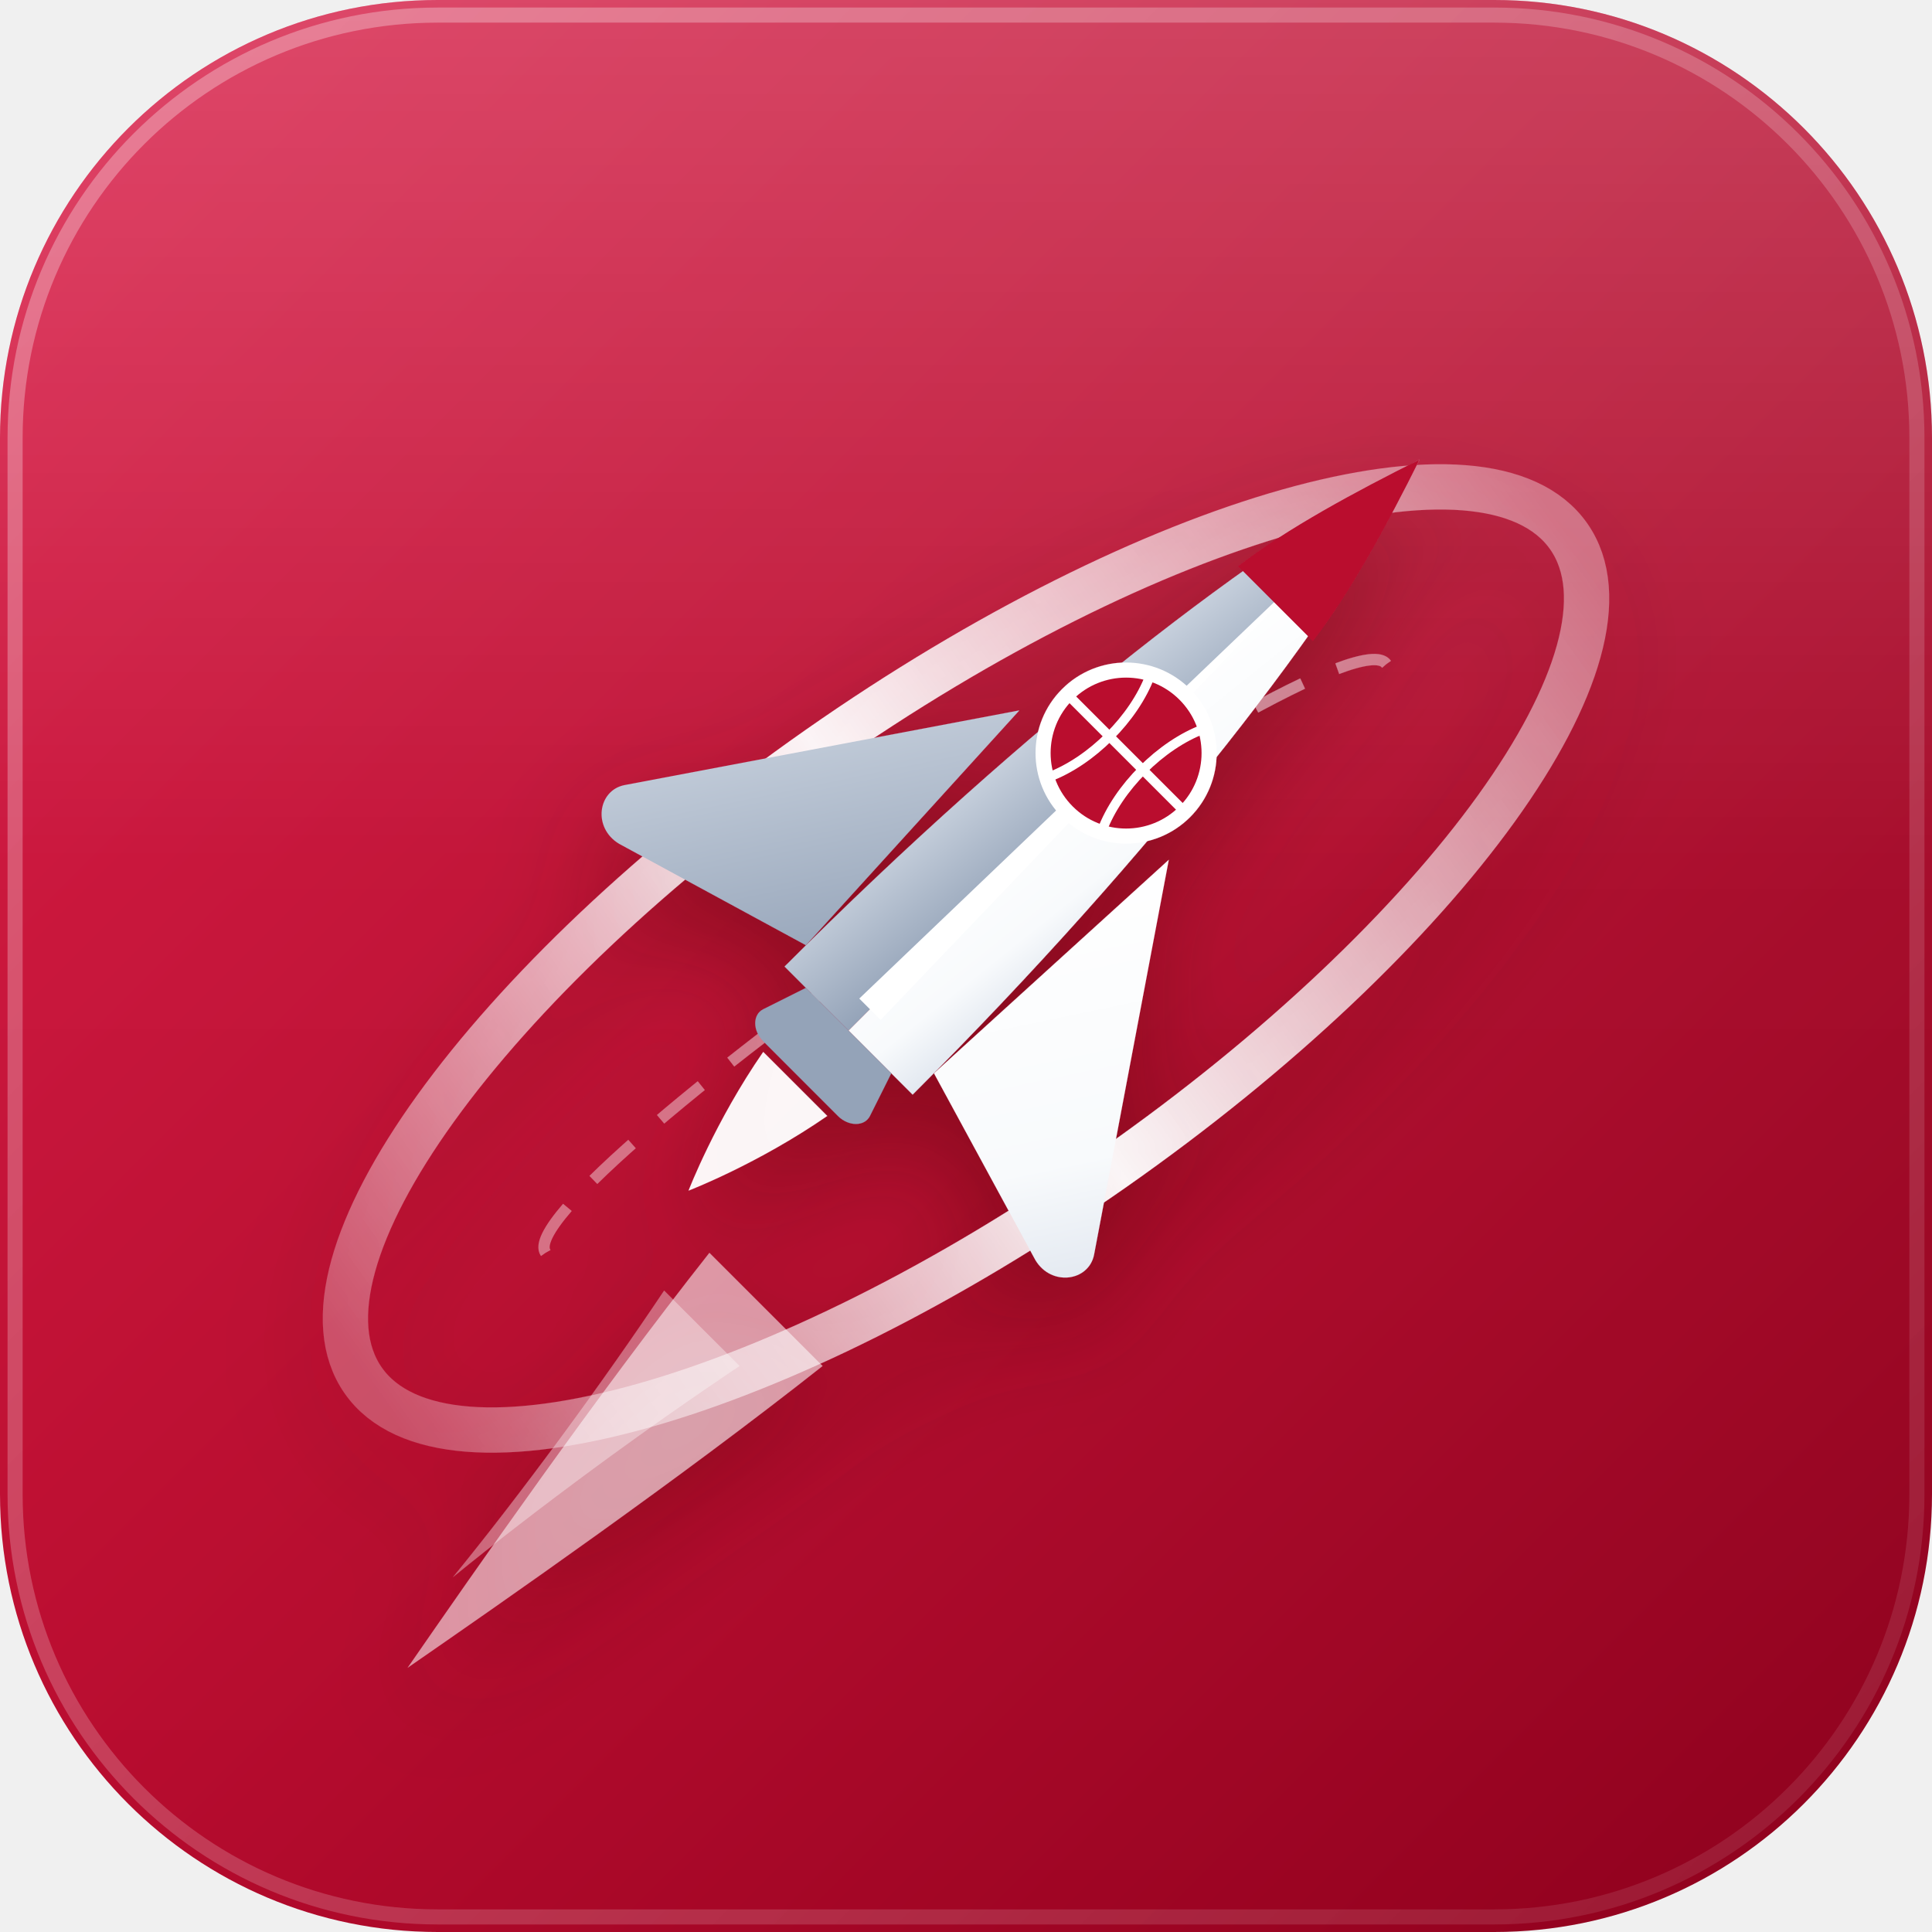
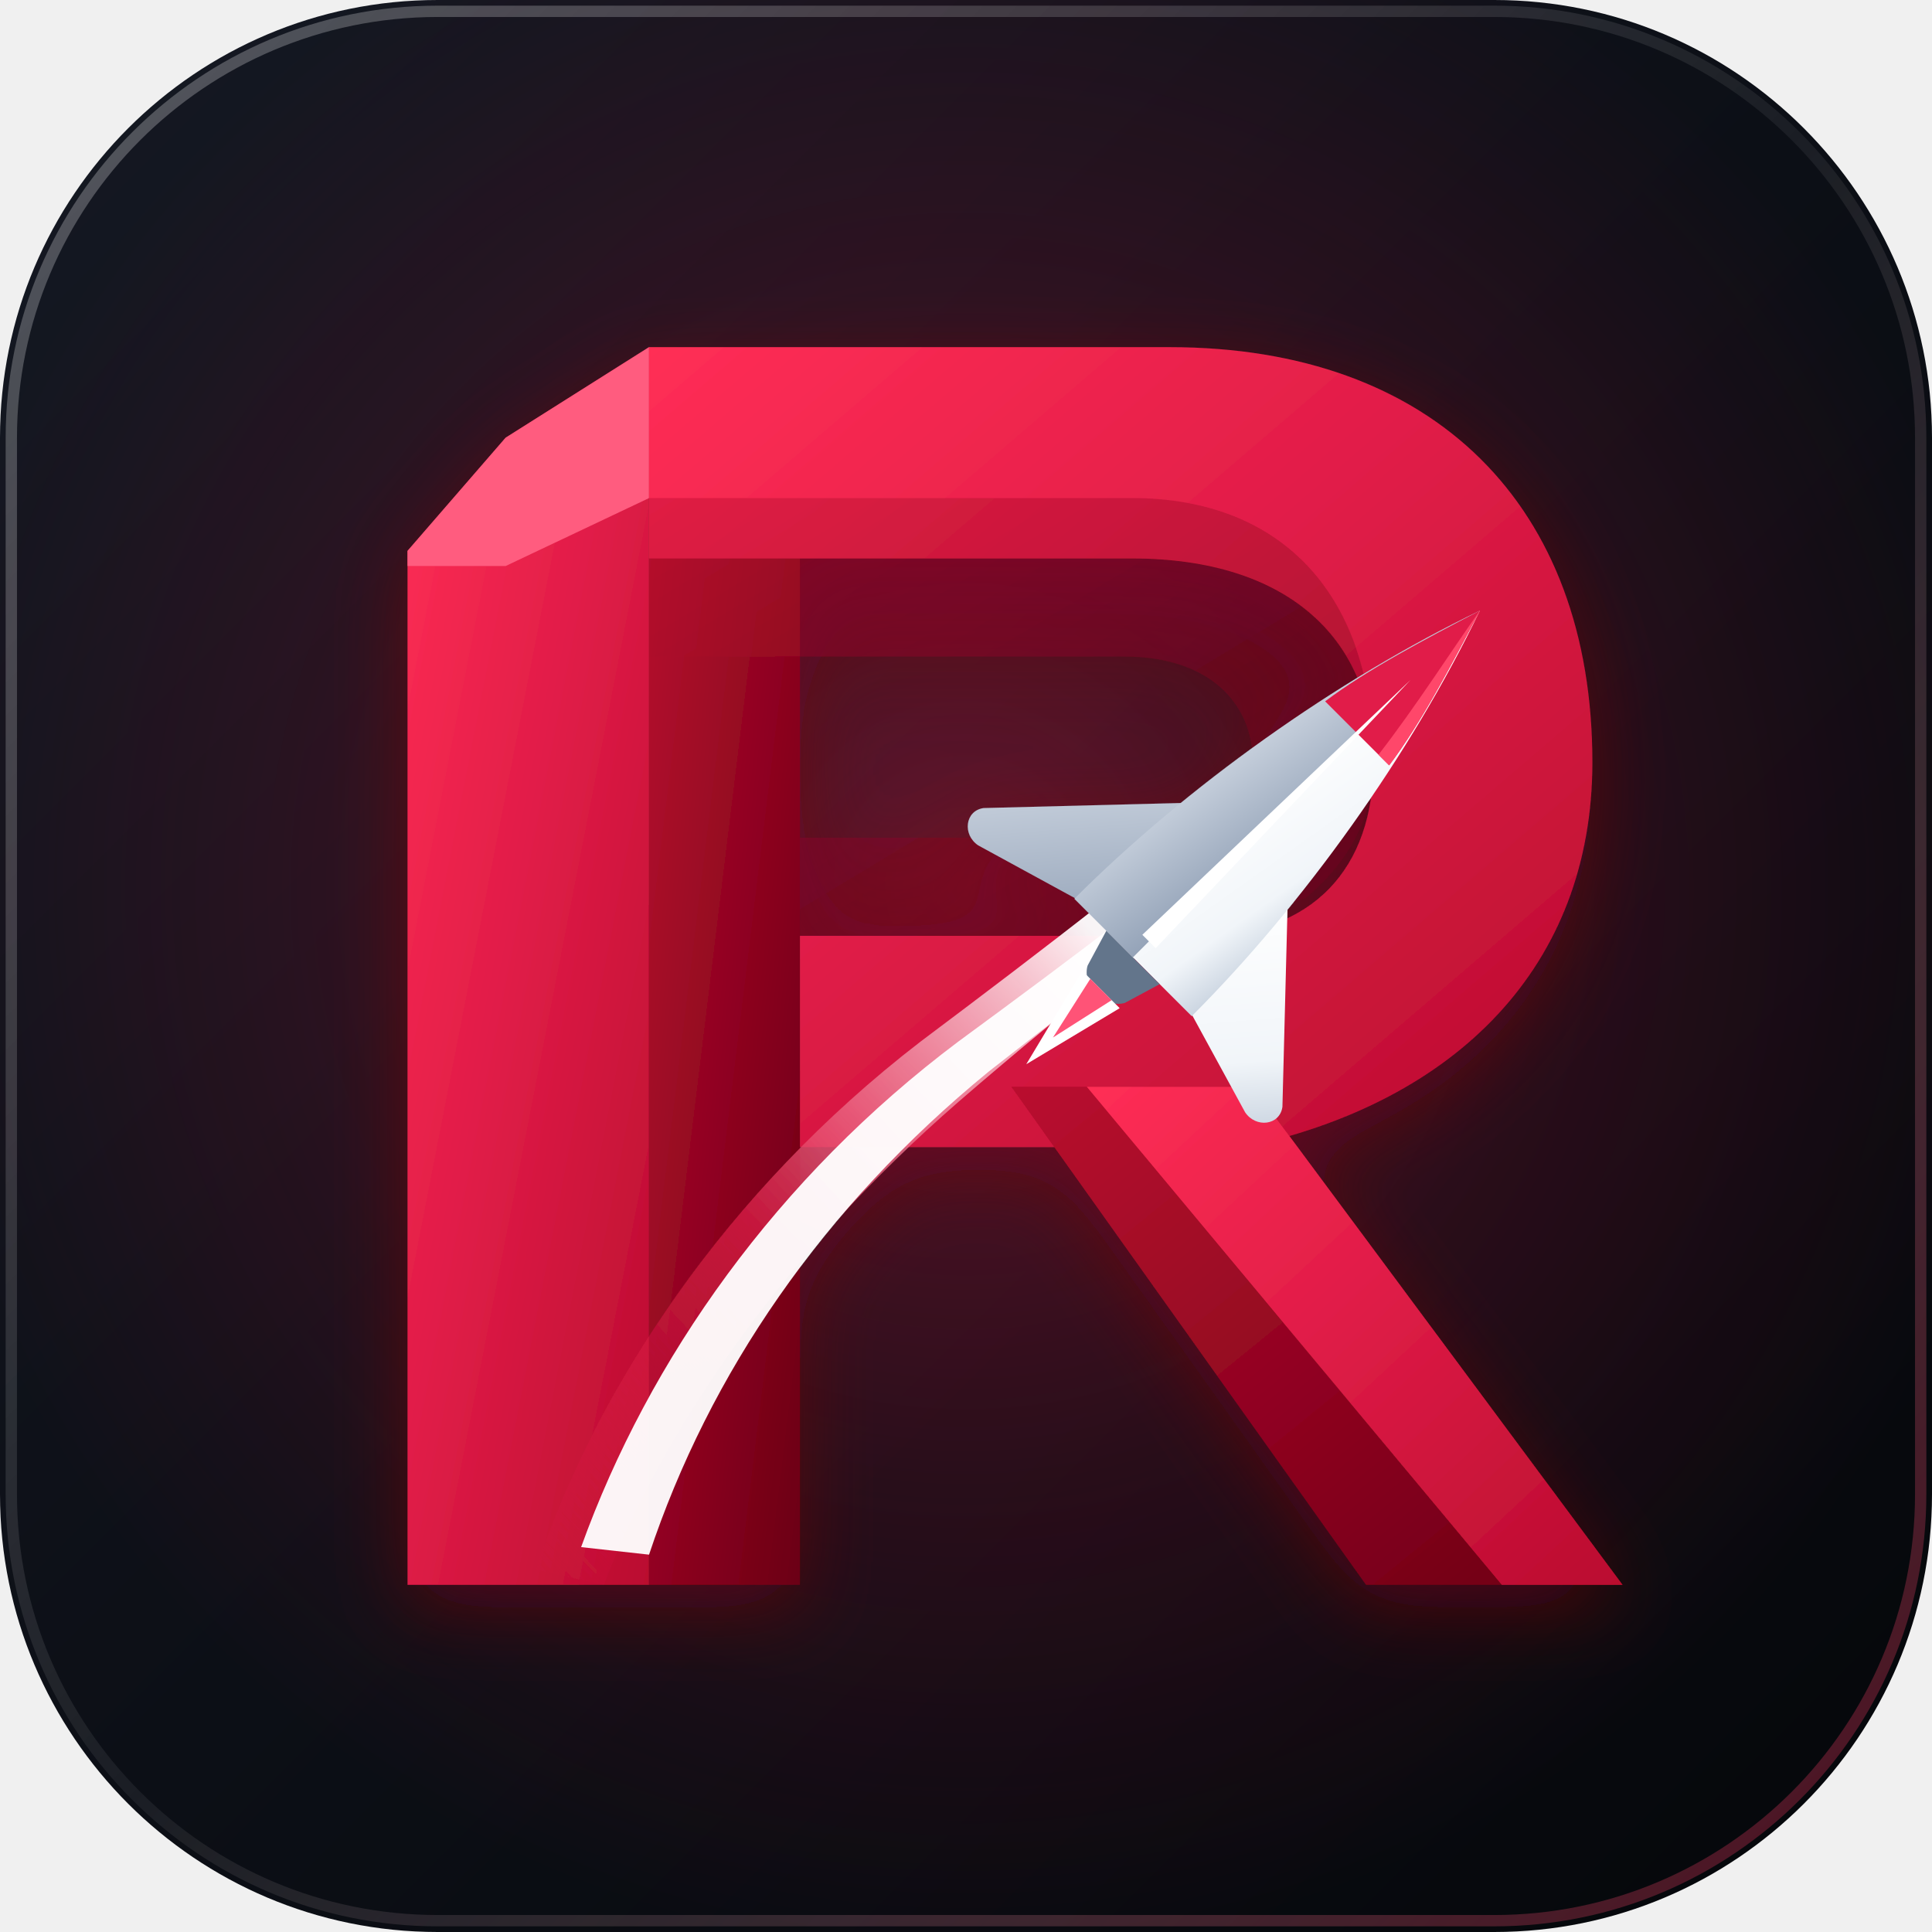
<svg xmlns="http://www.w3.org/2000/svg" viewBox="0 0 512 512" width="512" height="512">
  <defs>
-     <linearGradient id="brandBg" x1="0%" y1="0%" x2="100%" y2="100%">
-       <stop offset="0%" stop-color="#D91642" />
-       <stop offset="45%" stop-color="#BA0C2F" />
-       <stop offset="100%" stop-color="#8C001C" />
+     <linearGradient id="bgGrad" x1="0%" y1="0%" x2="100%" y2="100%">
+       <stop offset="0%" stop-color="#151923" />
+       <stop offset="50%" stop-color="#0C0F16" />
+       <stop offset="100%" stop-color="#05070A" />
    </linearGradient>
-     <linearGradient id="specularGlow" x1="0%" y1="0%" x2="0%" y2="100%">
-       <stop offset="0%" stop-color="#FFFFFF" stop-opacity="0.22" />
-       <stop offset="45%" stop-color="#FFFFFF" stop-opacity="0.03" />
-       <stop offset="100%" stop-color="#FFFFFF" stop-opacity="0" />
+     <radialGradient id="auraGlow" cx="50%" cy="46%" r="55%">
+       <stop offset="0%" stop-color="#E11D48" stop-opacity="0.42" />
+       <stop offset="55%" stop-color="#CE1141" stop-opacity="0.16" />
+       <stop offset="100%" stop-color="#CE1141" stop-opacity="0" />
+     </radialGradient>
+     <linearGradient id="crimsonLit" x1="0%" y1="0%" x2="100%" y2="100%">
+       <stop offset="0%" stop-color="#FF2E55" />
+       <stop offset="45%" stop-color="#E11D48" />
+       <stop offset="100%" stop-color="#BA0C2F" />
    </linearGradient>
-     <linearGradient id="fuselageGrad" x1="0%" y1="0%" x2="100%" y2="100%">
+     <linearGradient id="crimsonShadow" x1="0%" y1="0%" x2="100%" y2="100%">
+       <stop offset="0%" stop-color="#BA0C2F" />
+       <stop offset="100%" stop-color="#6B0014" />
+     </linearGradient>
+     <linearGradient id="titaniumLit" x1="0%" y1="0%" x2="100%" y2="100%">
      <stop offset="0%" stop-color="#FFFFFF" />
-       <stop offset="70%" stop-color="#F8FAFC" />
-       <stop offset="100%" stop-color="#E2E8F0" />
+       <stop offset="70%" stop-color="#F1F5F9" />
+       <stop offset="100%" stop-color="#CBD5E1" />
    </linearGradient>
-     <linearGradient id="wingShadow" x1="0%" y1="0%" x2="100%" y2="100%">
+     <linearGradient id="titaniumShadow" x1="0%" y1="0%" x2="100%" y2="100%">
      <stop offset="0%" stop-color="#E2E8F0" />
      <stop offset="100%" stop-color="#94A3B8" />
    </linearGradient>
-     <linearGradient id="orbitGrad" x1="0%" y1="0%" x2="100%" y2="0%">
-       <stop offset="0%" stop-color="#FFFFFF" stop-opacity="0.25" />
-       <stop offset="50%" stop-color="#FFFFFF" stop-opacity="0.95" />
-       <stop offset="100%" stop-color="#FFFFFF" stop-opacity="0.35" />
+     <linearGradient id="thrustPlume" x1="0%" y1="100%" x2="100%" y2="0%">
+       <stop offset="0%" stop-color="#E11D48" stop-opacity="0" />
+       <stop offset="35%" stop-color="#E11D48" stop-opacity="0.7" />
+       <stop offset="75%" stop-color="#FFFFFF" stop-opacity="0.95" />
+       <stop offset="100%" stop-color="#FFFFFF" />
    </linearGradient>
-     <linearGradient id="borderGrad" x1="0%" y1="0%" x2="100%" y2="100%">
-       <stop offset="0%" stop-color="#FFFFFF" stop-opacity="0.32" />
-       <stop offset="100%" stop-color="#FFFFFF" stop-opacity="0.08" />
+     <linearGradient id="rimBorder" x1="0%" y1="0%" x2="100%" y2="100%">
+       <stop offset="0%" stop-color="#FFFFFF" stop-opacity="0.28" />
+       <stop offset="50%" stop-color="#FFFFFF" stop-opacity="0.06" />
+       <stop offset="100%" stop-color="#E11D48" stop-opacity="0.35" />
    </linearGradient>
-     <filter id="softShadow" x="-15%" y="-15%" width="130%" height="130%">
-       <feDropShadow dx="0" dy="12" stdDeviation="14" flood-color="#4A000E" flood-opacity="0.4" />
+     <filter id="monogramShadow" x="-20%" y="-20%" width="140%" height="140%">
+       <feDropShadow dx="0" dy="18" stdDeviation="16" flood-color="#000000" flood-opacity="0.85" />
+       <feDropShadow dx="0" dy="6" stdDeviation="10" flood-color="#800018" flood-opacity="0.5" />
    </filter>
  </defs>
-   <rect width="512" height="512" rx="116" fill="url(#brandBg)" />
-   <rect width="512" height="512" rx="116" fill="url(#specularGlow)" />
-   <rect x="4" y="4" width="504" height="504" rx="112" fill="none" stroke="url(#borderGrad)" stroke-width="4" />
-   <g filter="url(#softShadow)" transform="translate(0, -6)">
-     <g transform="rotate(-35 256 260)">
-       <ellipse cx="256" cy="260" rx="195" ry="68" fill="none" stroke="url(#orbitGrad)" stroke-width="12" stroke-linecap="round" />
-       <path d="M120 260 C120 240 392 240 392 260" fill="none" stroke="#FFFFFF" stroke-opacity="0.4" stroke-width="3" stroke-dasharray="14 10" />
+   <rect width="512" height="512" rx="116" fill="url(#bgGrad)" />
+   <rect width="512" height="512" rx="116" fill="url(#auraGlow)" />
+   <rect x="3" y="3" width="506" height="506" rx="113" fill="none" stroke="url(#rimBorder)" stroke-width="3" />
+   <g filter="url(#monogramShadow)" transform="translate(6, 4)">
+     <g id="letterR_Base">
+       <path d="M102,142 L128,112 L166,88 L166,416 L102,416 Z" fill="url(#crimsonLit)" />
+       <path d="M166,88 L206,114 L206,416 L166,416 Z" fill="url(#crimsonShadow)" />
+       <polygon points="102,142 128,112 166,88 166,128 128,146 102,146" fill="#FF5C7F" />
+       <path d="M166,88 L304,88 C374,88 416,130 416,198 C416,252 380,288 324,300 L206,300 L206,244 L312,244 C342,244 358,226 358,198 C358,166 336,144 294,144 L166,144 Z" fill="url(#crimsonLit)" />
+       <path d="M166,128 L294,128 C334,128 358,154 358,198 C358,212 352,224 340,234 L312,244 L206,244 L206,218 L296,218 C314,218 326,208 326,198 C326,182 314,170 292,170 L166,170 Z" fill="url(#crimsonShadow)" opacity="0.4" />
+       <polygon points="262,284 326,284 424,416 356,416" fill="url(#crimsonShadow)" />
+       <polygon points="282,284 326,284 424,416 392,416" fill="url(#crimsonLit)" />
    </g>
-     <path d="M176 348 C160 372 138 402 120 424 C142 406 172 384 196 368 Z" fill="#FFFFFF" opacity="0.35" />
-     <path d="M188 338 C158 376 126 422 108 448 C134 430 180 398 218 368 Z" fill="#FFFFFF" opacity="0.55" />
-     <g transform="rotate(45 256 248)">
-       <path d="M228 200 L168 288 C164 294 170 302 178 300 L232 284 Z" fill="url(#wingShadow)" />
-       <path d="M284 200 L344 288 C348 294 342 302 334 300 L280 284 Z" fill="url(#fuselageGrad)" />
-       <path d="M256 78 C242 124 232 200 232 292 L256 292 Z" fill="url(#wingShadow)" />
-       <path d="M256 78 C270 124 280 200 280 292 L256 292 Z" fill="url(#fuselageGrad)" />
-       <polygon points="256,108 252,284 260,284" fill="#FFFFFF" />
-       <path d="M256 78 C250 96 244 116 242 132 L270 132 C268 116 262 96 256 78 Z" fill="#BA0C2F" />
-       <circle cx="256" cy="188" r="22" fill="#BA0C2F" stroke="#FFFFFF" stroke-width="4" />
-       <line x1="234" y1="188" x2="278" y2="188" stroke="#FFFFFF" stroke-width="2.5" stroke-linecap="round" />
-       <path d="M246 169 C251 180 251 196 246 207" fill="none" stroke="#FFFFFF" stroke-width="2.5" stroke-linecap="round" />
-       <path d="M266 169 C261 180 261 196 266 207" fill="none" stroke="#FFFFFF" stroke-width="2.5" stroke-linecap="round" />
-       <path d="M240 292 L236 304 C235 307 238 310 242 310 L270 310 C274 310 277 307 276 304 L272 292 Z" fill="#94A3B8" />
-       <path d="M244 312 C248 334 256 352 256 352 C256 352 264 334 268 312 Z" fill="#FFFFFF" opacity="0.95" />
+     <path d="M136,412 C152,364 186,312 238,272 C270,248 304,222 334,196 L344,208 C314,234 278,262 248,288 C202,328 170,374 154,416 Z" fill="url(#thrustPlume)" />
+     <path d="M148,406 C166,356 200,308 248,272 C278,250 310,226 338,202 L344,210 C316,234 284,258 256,280 C212,316 182,360 166,408 Z" fill="#FFFFFF" opacity="0.95" />
+     <g transform="translate(348, 196) rotate(45)">
+       <path d="M-18,36 L-56,76 C-59,80 -55,85 -50,84 L-16,74 Z" fill="url(#titaniumShadow)" />
+       <path d="M18,36 L56,76 C59,80 55,85 50,84 L16,74 Z" fill="url(#titaniumLit)" />
+       <path d="M0,-54 C-14,-14 -22,34 -22,76 L0,76 Z" fill="url(#titaniumShadow)" />
+       <path d="M0,-54 C14,-14 22,34 22,76 L0,76 Z" fill="url(#titaniumLit)" />
+       <path d="M0,-54 C-5,-38 -10,-22 -12,-8 L12,-8 C10,-22 5,-38 0,-54 Z" fill="#E11D48" />
+       <path d="M0,-54 C2,-42 6,-24 8,-8 L12,-8 C10,-22 5,-38 0,-54 Z" fill="#FF476B" />
+       <polygon points="0,-28 -2.5,70 2.5,70" fill="#FFFFFF" />
+       <path d="M-10,76 L-7,86 C-6,88 -3,90 0,90 C3,90 6,88 7,86 L10,76 Z" fill="#64748B" />
+       <polygon points="-7,88 0,116 7,88" fill="#FFFFFF" />
+       <polygon points="-4,88 0,106 4,88" fill="#FF5277" />
    </g>
  </g>
</svg>
